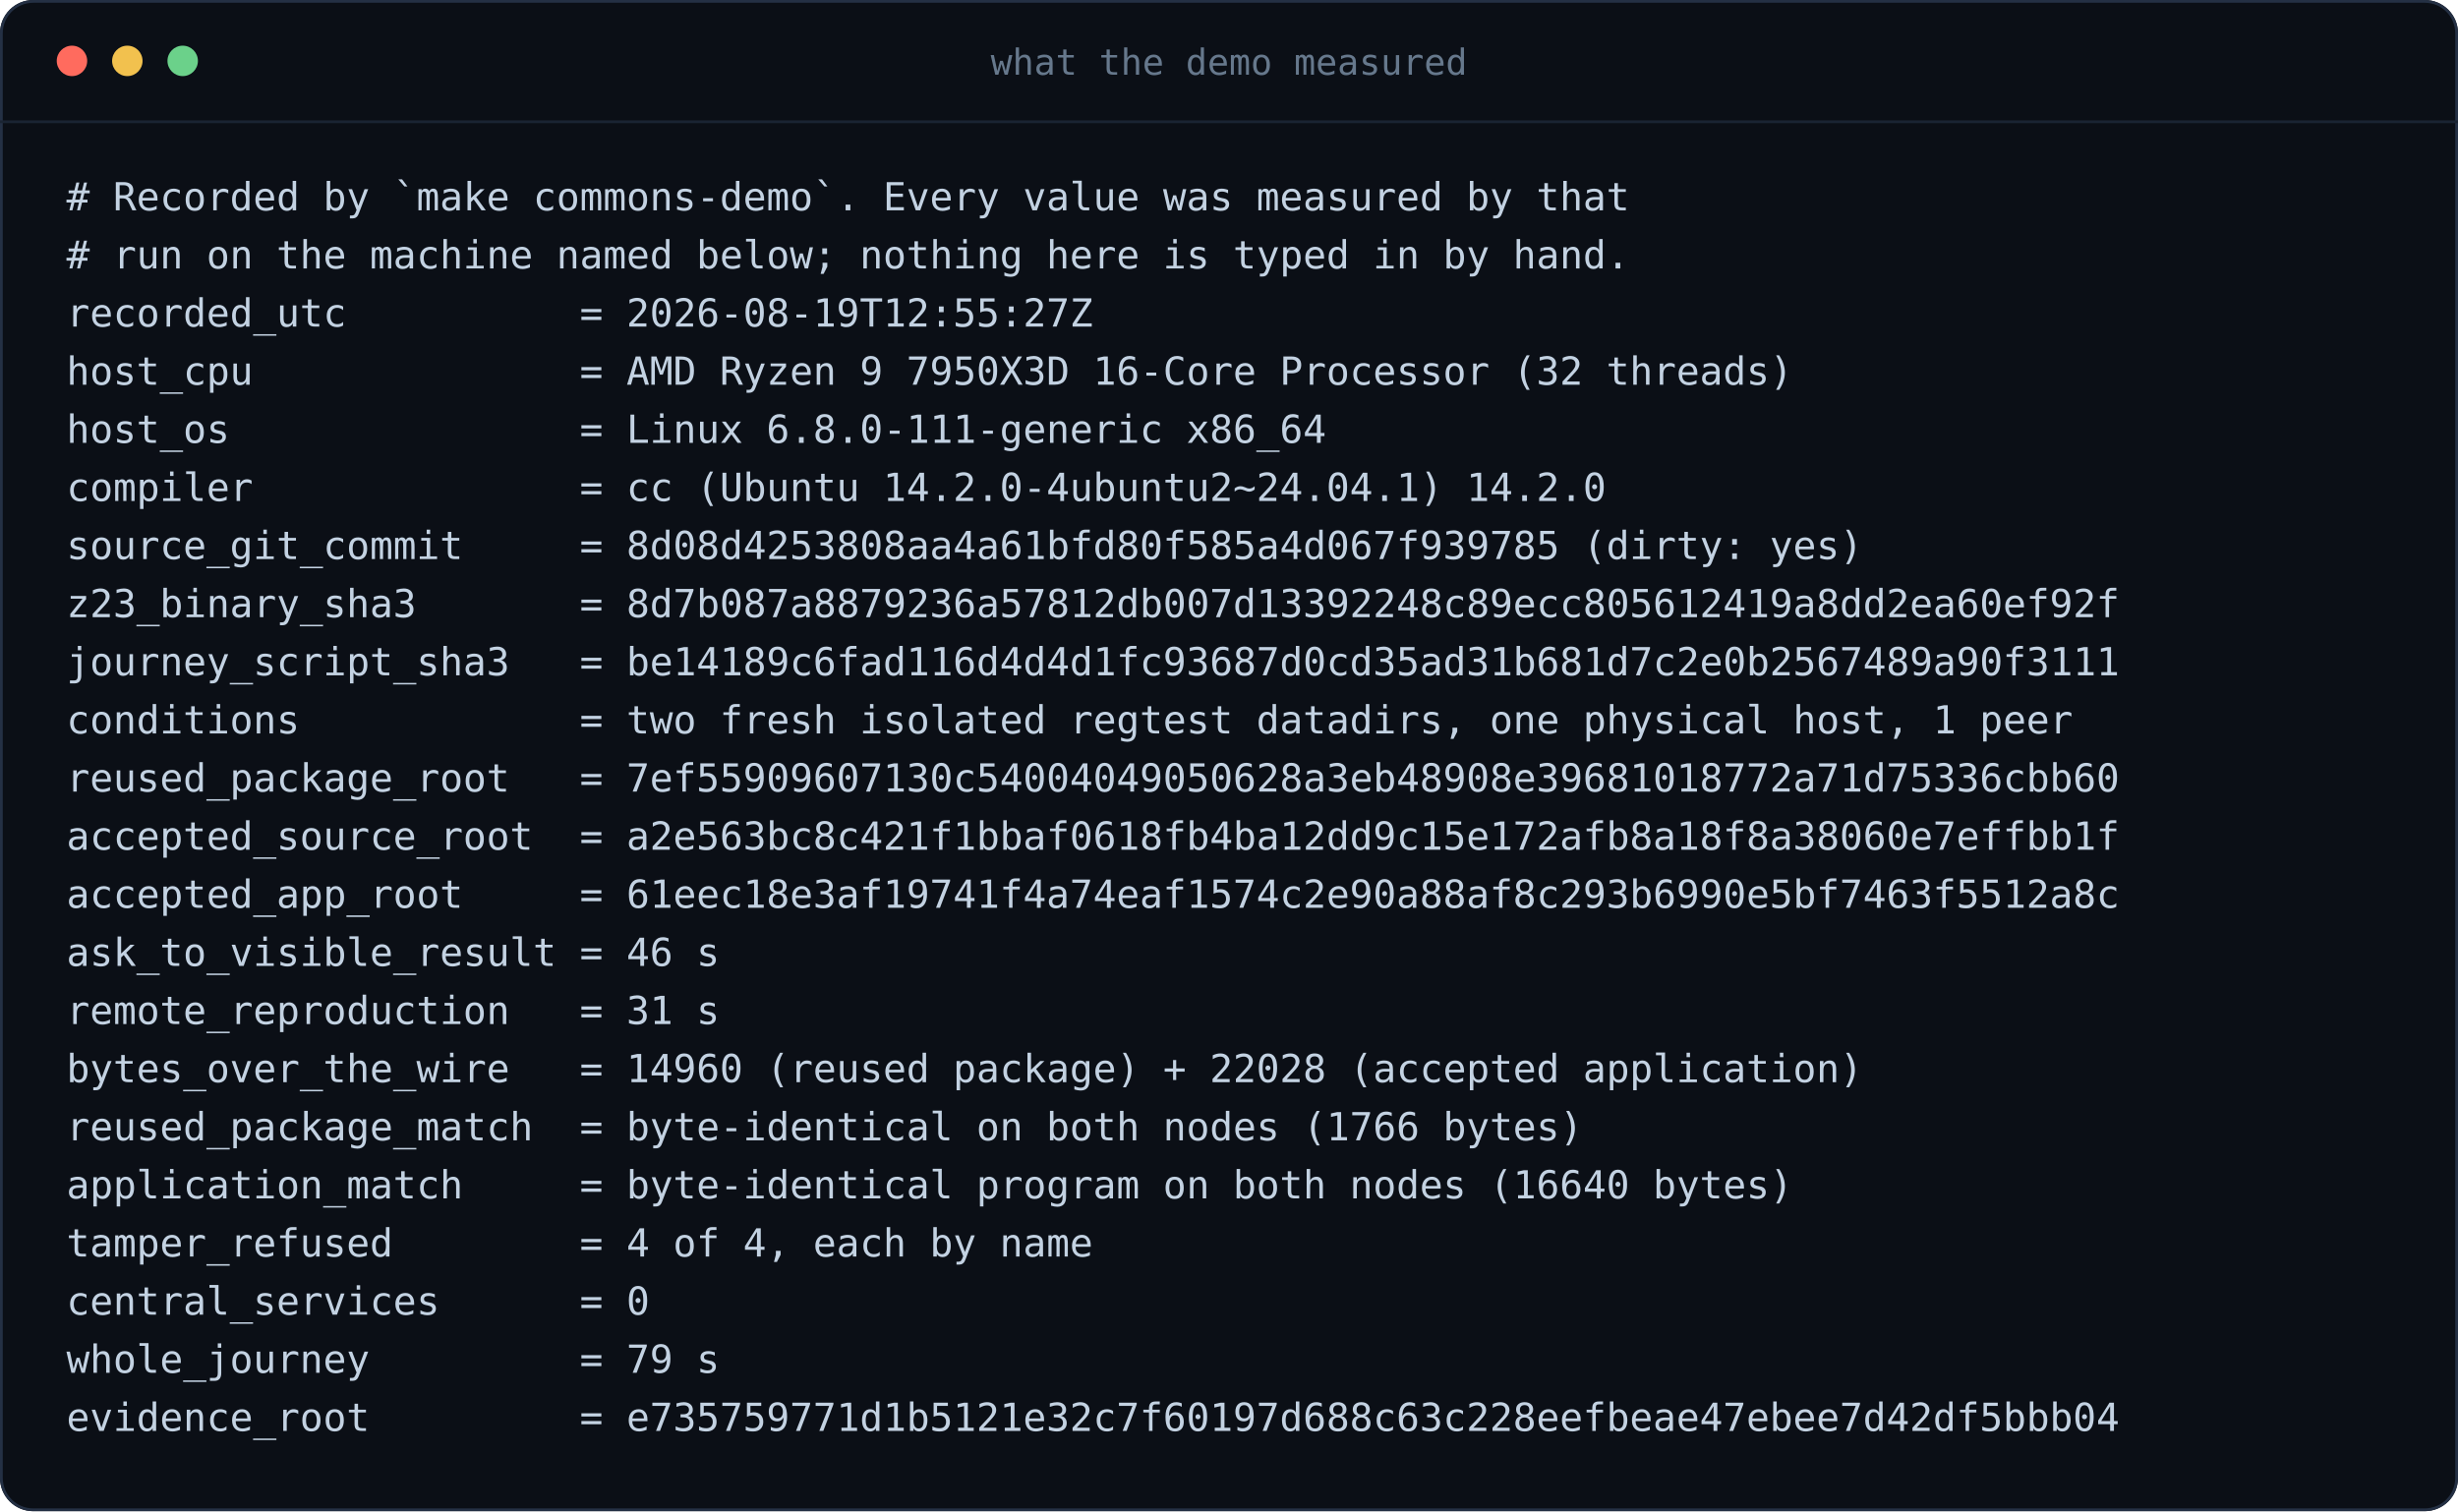
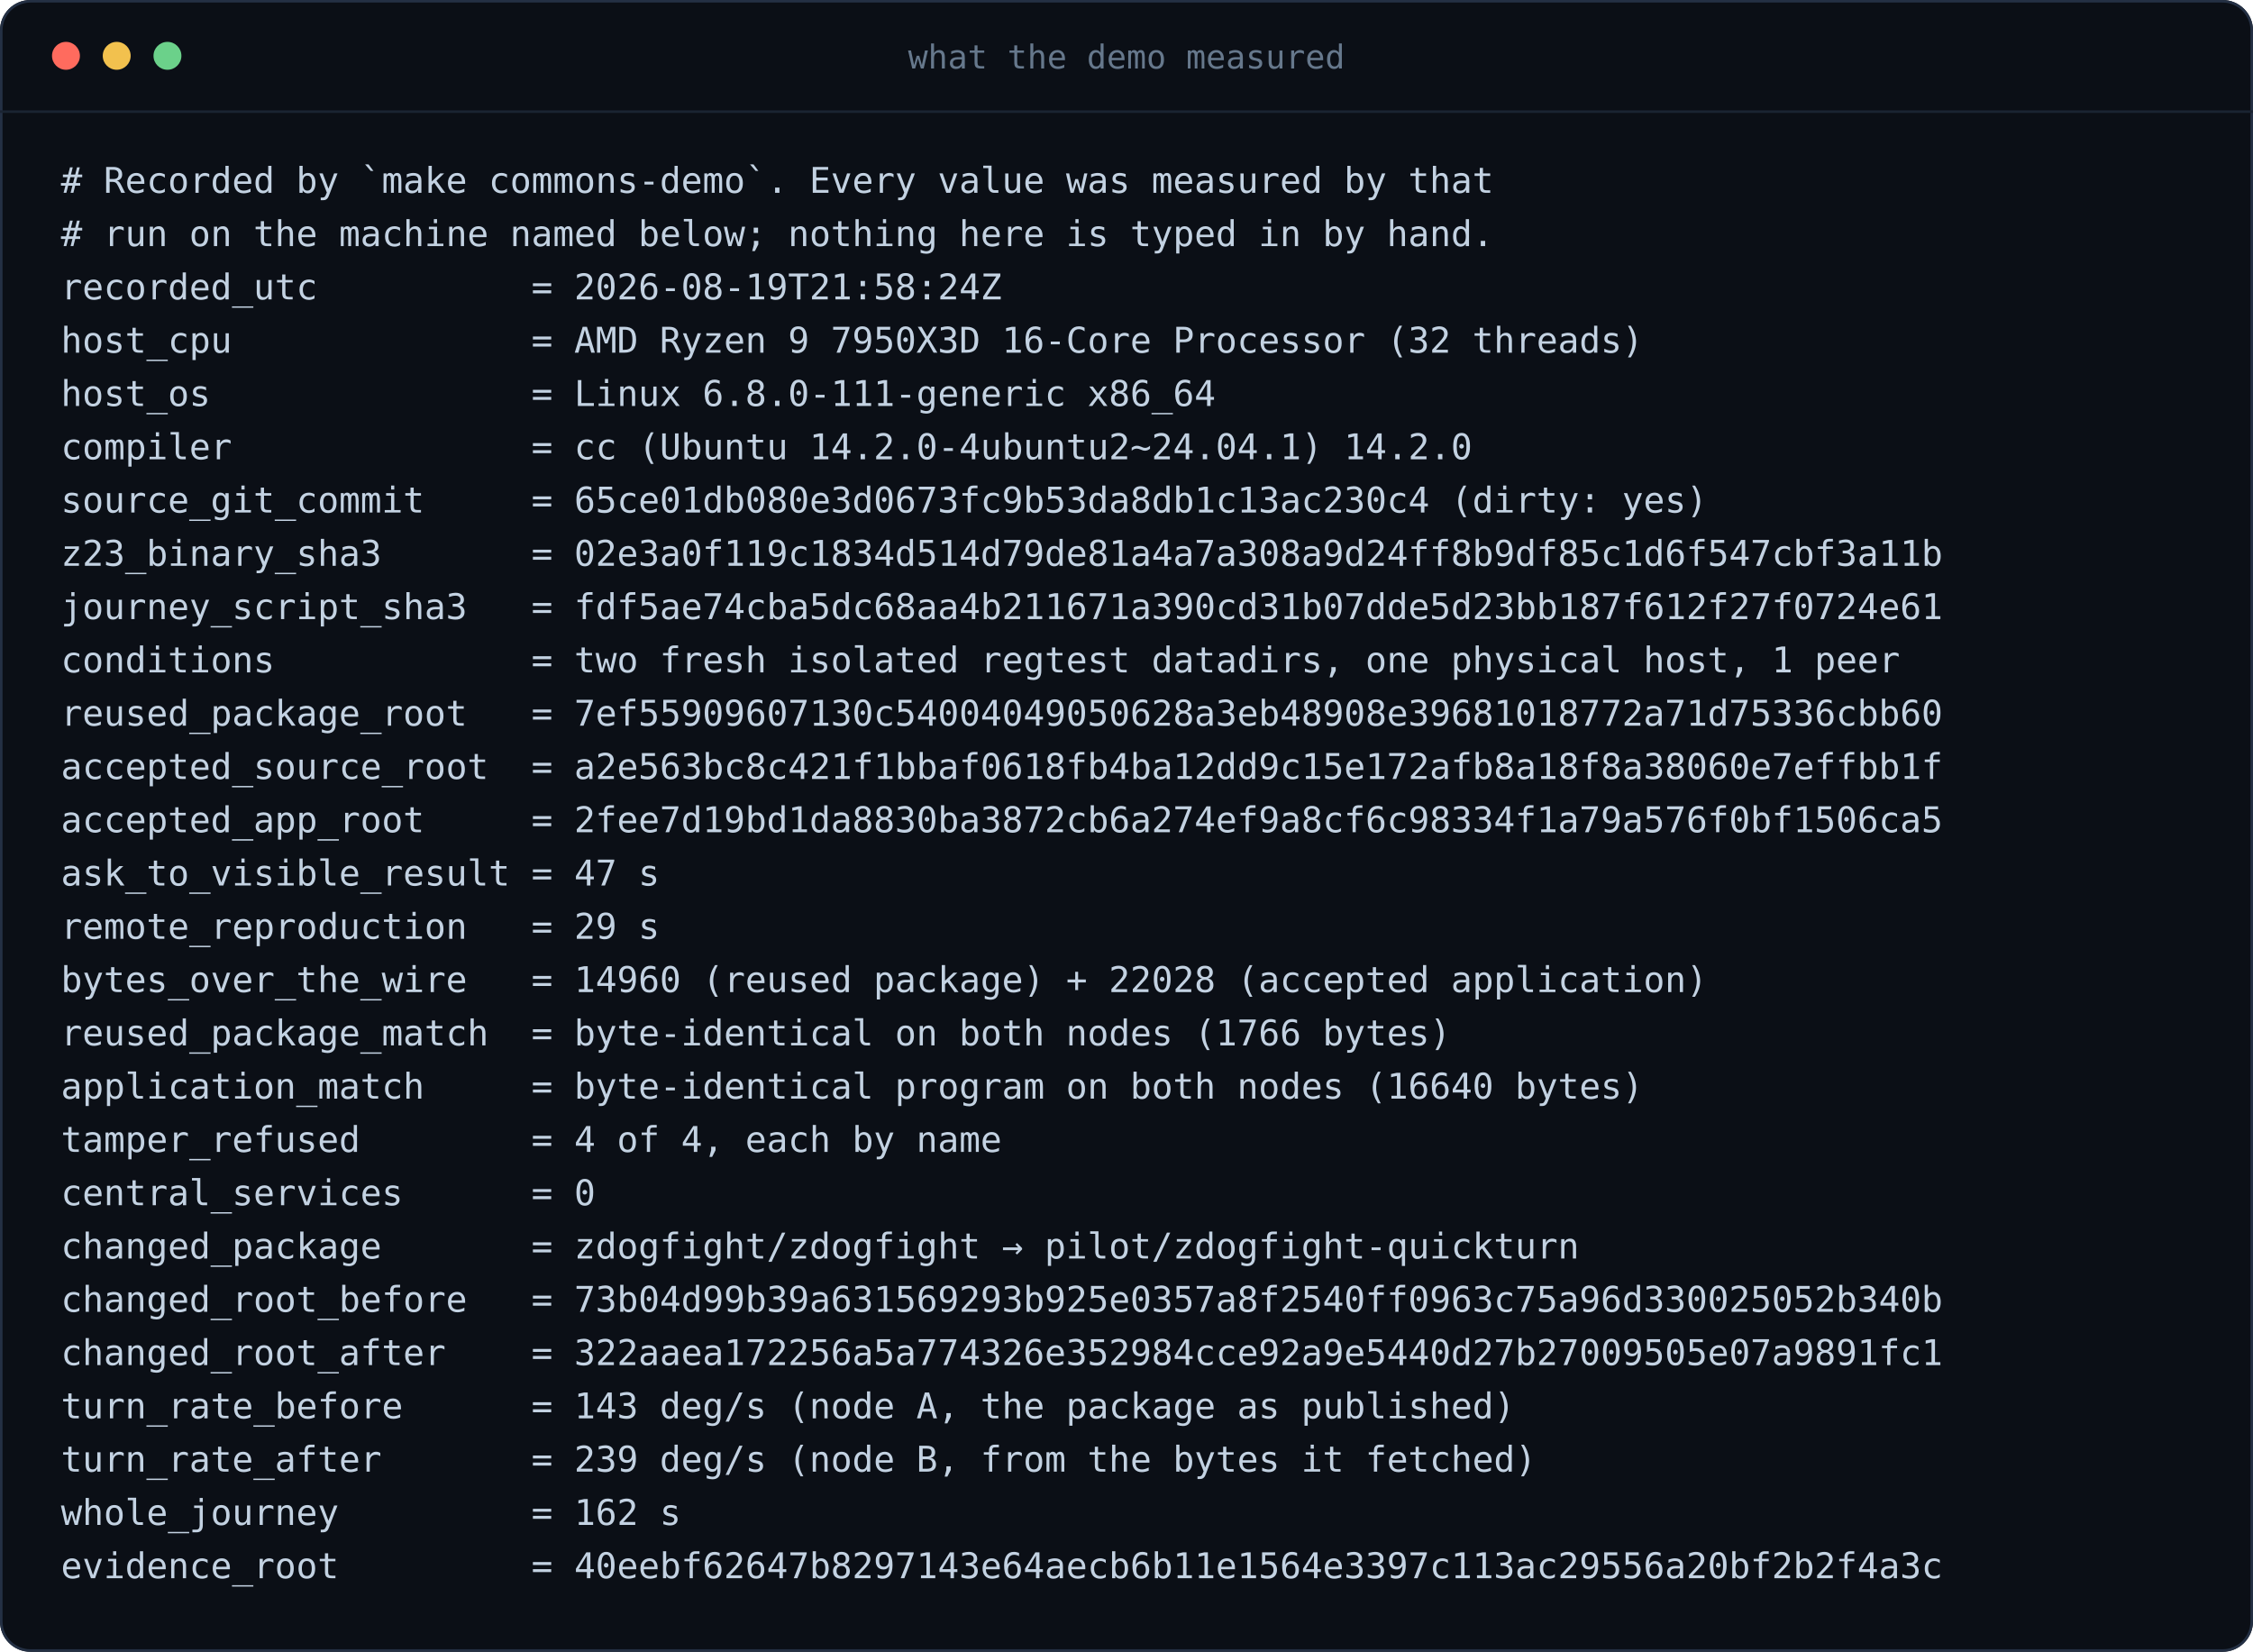
- <svg xmlns="http://www.w3.org/2000/svg" width="888" height="546" viewBox="0 0 888 546" role="img" aria-label="what the demo measured">
-   <rect width="888" height="546" rx="12" fill="#0b0f16" />
-   <rect x="0.5" y="0.5" width="887" height="545" rx="11.5" fill="none" stroke="#243044" />
+ <svg xmlns="http://www.w3.org/2000/svg" width="888" height="651" viewBox="0 0 888 651" role="img" aria-label="what the demo measured">
+   <rect width="888" height="651" rx="12" fill="#0b0f16" />
+   <rect x="0.5" y="0.5" width="887" height="650" rx="11.5" fill="none" stroke="#243044" />
  <path d="M0 44 h888" stroke="#1a2432" />
  <circle cx="26" cy="22" r="5.5" fill="#ff6b5e" />
  <circle cx="46" cy="22" r="5.5" fill="#f2c14e" />
  <circle cx="66" cy="22" r="5.5" fill="#6bd18a" />
  <text x="444" y="27" font-family="ui-monospace, SFMono-Regular, Menlo, Consolas, monospace" font-size="13" fill="#66788c" text-anchor="middle">what the demo measured</text>
  <text y="76" font-family="ui-monospace, SFMono-Regular, Menlo, Consolas, monospace" font-size="14" xml:space="preserve">
    <tspan x="24.0" textLength="562.8" lengthAdjust="spacing" fill="#c3d2e2"># Recorded by `make commons-demo`. Every value was measured by that</tspan>
  </text>
  <text y="97" font-family="ui-monospace, SFMono-Regular, Menlo, Consolas, monospace" font-size="14" xml:space="preserve">
    <tspan x="24.0" textLength="562.8" lengthAdjust="spacing" fill="#c3d2e2"># run on the machine named below; nothing here is typed in by hand.</tspan>
  </text>
  <text y="118" font-family="ui-monospace, SFMono-Regular, Menlo, Consolas, monospace" font-size="14" xml:space="preserve">
-     <tspan x="24.0" textLength="369.6" lengthAdjust="spacing" fill="#c3d2e2">recorded_utc          = 2026-08-19T12:55:27Z</tspan>
+     <tspan x="24.0" textLength="369.6" lengthAdjust="spacing" fill="#c3d2e2">recorded_utc          = 2026-08-19T21:58:24Z</tspan>
  </text>
  <text y="139" font-family="ui-monospace, SFMono-Regular, Menlo, Consolas, monospace" font-size="14" xml:space="preserve">
    <tspan x="24.0" textLength="621.6" lengthAdjust="spacing" fill="#c3d2e2">host_cpu              = AMD Ryzen 9 7950X3D 16-Core Processor (32 threads)</tspan>
  </text>
  <text y="160" font-family="ui-monospace, SFMono-Regular, Menlo, Consolas, monospace" font-size="14" xml:space="preserve">
    <tspan x="24.0" textLength="453.6" lengthAdjust="spacing" fill="#c3d2e2">host_os               = Linux 6.8.0-111-generic x86_64</tspan>
  </text>
  <text y="181" font-family="ui-monospace, SFMono-Regular, Menlo, Consolas, monospace" font-size="14" xml:space="preserve">
    <tspan x="24.0" textLength="554.4" lengthAdjust="spacing" fill="#c3d2e2">compiler              = cc (Ubuntu 14.2.0-4ubuntu2~24.04.1) 14.2.0</tspan>
  </text>
  <text y="202" font-family="ui-monospace, SFMono-Regular, Menlo, Consolas, monospace" font-size="14" xml:space="preserve">
-     <tspan x="24.0" textLength="646.8" lengthAdjust="spacing" fill="#c3d2e2">source_git_commit     = 8d08d4253808aa4a61bfd80f585a4d067f939785 (dirty: yes)</tspan>
+     <tspan x="24.0" textLength="646.8" lengthAdjust="spacing" fill="#c3d2e2">source_git_commit     = 65ce01db080e3d0673fc9b53da8db1c13ac230c4 (dirty: yes)</tspan>
  </text>
  <text y="223" font-family="ui-monospace, SFMono-Regular, Menlo, Consolas, monospace" font-size="14" xml:space="preserve">
-     <tspan x="24.0" textLength="739.2" lengthAdjust="spacing" fill="#c3d2e2">z23_binary_sha3       = 8d7b087a8879236a57812db007d13392248c89ecc805612419a8dd2ea60ef92f</tspan>
+     <tspan x="24.0" textLength="739.2" lengthAdjust="spacing" fill="#c3d2e2">z23_binary_sha3       = 02e3a0f119c1834d514d79de81a4a7a308a9d24ff8b9df85c1d6f547cbf3a11b</tspan>
  </text>
  <text y="244" font-family="ui-monospace, SFMono-Regular, Menlo, Consolas, monospace" font-size="14" xml:space="preserve">
-     <tspan x="24.0" textLength="739.2" lengthAdjust="spacing" fill="#c3d2e2">journey_script_sha3   = be14189c6fad116d4d4d1fc93687d0cd35ad31b681d7c2e0b2567489a90f3111</tspan>
+     <tspan x="24.0" textLength="739.2" lengthAdjust="spacing" fill="#c3d2e2">journey_script_sha3   = fdf5ae74cba5dc68aa4b211671a390cd31b07dde5d23bb187f612f27f0724e61</tspan>
  </text>
  <text y="265" font-family="ui-monospace, SFMono-Regular, Menlo, Consolas, monospace" font-size="14" xml:space="preserve">
    <tspan x="24.0" textLength="722.4" lengthAdjust="spacing" fill="#c3d2e2">conditions            = two fresh isolated regtest datadirs, one physical host, 1 peer</tspan>
  </text>
  <text y="286" font-family="ui-monospace, SFMono-Regular, Menlo, Consolas, monospace" font-size="14" xml:space="preserve">
    <tspan x="24.0" textLength="739.2" lengthAdjust="spacing" fill="#c3d2e2">reused_package_root   = 7ef55909607130c54004049050628a3eb48908e39681018772a71d75336cbb60</tspan>
  </text>
  <text y="307" font-family="ui-monospace, SFMono-Regular, Menlo, Consolas, monospace" font-size="14" xml:space="preserve">
    <tspan x="24.0" textLength="739.2" lengthAdjust="spacing" fill="#c3d2e2">accepted_source_root  = a2e563bc8c421f1bbaf0618fb4ba12dd9c15e172afb8a18f8a38060e7effbb1f</tspan>
  </text>
  <text y="328" font-family="ui-monospace, SFMono-Regular, Menlo, Consolas, monospace" font-size="14" xml:space="preserve">
-     <tspan x="24.0" textLength="739.2" lengthAdjust="spacing" fill="#c3d2e2">accepted_app_root     = 61eec18e3af19741f4a74eaf1574c2e90a88af8c293b6990e5bf7463f5512a8c</tspan>
+     <tspan x="24.0" textLength="739.2" lengthAdjust="spacing" fill="#c3d2e2">accepted_app_root     = 2fee7d19bd1da8830ba3872cb6a274ef9a8cf6c98334f1a79a576f0bf1506ca5</tspan>
  </text>
  <text y="349" font-family="ui-monospace, SFMono-Regular, Menlo, Consolas, monospace" font-size="14" xml:space="preserve">
-     <tspan x="24.0" textLength="235.2" lengthAdjust="spacing" fill="#c3d2e2">ask_to_visible_result = 46 s</tspan>
+     <tspan x="24.0" textLength="235.2" lengthAdjust="spacing" fill="#c3d2e2">ask_to_visible_result = 47 s</tspan>
  </text>
  <text y="370" font-family="ui-monospace, SFMono-Regular, Menlo, Consolas, monospace" font-size="14" xml:space="preserve">
-     <tspan x="24.0" textLength="235.2" lengthAdjust="spacing" fill="#c3d2e2">remote_reproduction   = 31 s</tspan>
+     <tspan x="24.0" textLength="235.2" lengthAdjust="spacing" fill="#c3d2e2">remote_reproduction   = 29 s</tspan>
  </text>
  <text y="391" font-family="ui-monospace, SFMono-Regular, Menlo, Consolas, monospace" font-size="14" xml:space="preserve">
    <tspan x="24.0" textLength="646.8" lengthAdjust="spacing" fill="#c3d2e2">bytes_over_the_wire   = 14960 (reused package) + 22028 (accepted application)</tspan>
  </text>
  <text y="412" font-family="ui-monospace, SFMono-Regular, Menlo, Consolas, monospace" font-size="14" xml:space="preserve">
    <tspan x="24.0" textLength="546.0" lengthAdjust="spacing" fill="#c3d2e2">reused_package_match  = byte-identical on both nodes (1766 bytes)</tspan>
  </text>
  <text y="433" font-family="ui-monospace, SFMono-Regular, Menlo, Consolas, monospace" font-size="14" xml:space="preserve">
    <tspan x="24.0" textLength="621.6" lengthAdjust="spacing" fill="#c3d2e2">application_match     = byte-identical program on both nodes (16640 bytes)</tspan>
  </text>
  <text y="454" font-family="ui-monospace, SFMono-Regular, Menlo, Consolas, monospace" font-size="14" xml:space="preserve">
    <tspan x="24.0" textLength="369.6" lengthAdjust="spacing" fill="#c3d2e2">tamper_refused        = 4 of 4, each by name</tspan>
  </text>
  <text y="475" font-family="ui-monospace, SFMono-Regular, Menlo, Consolas, monospace" font-size="14" xml:space="preserve">
    <tspan x="24.0" textLength="210.0" lengthAdjust="spacing" fill="#c3d2e2">central_services      = 0</tspan>
  </text>
  <text y="496" font-family="ui-monospace, SFMono-Regular, Menlo, Consolas, monospace" font-size="14" xml:space="preserve">
-     <tspan x="24.0" textLength="235.2" lengthAdjust="spacing" fill="#c3d2e2">whole_journey         = 79 s</tspan>
+     <tspan x="24.0" textLength="596.4" lengthAdjust="spacing" fill="#c3d2e2">changed_package       = zdogfight/zdogfight → pilot/zdogfight-quickturn</tspan>
  </text>
  <text y="517" font-family="ui-monospace, SFMono-Regular, Menlo, Consolas, monospace" font-size="14" xml:space="preserve">
-     <tspan x="24.0" textLength="739.2" lengthAdjust="spacing" fill="#c3d2e2">evidence_root         = e735759771d1b5121e32c7f60197d688c63c228eefbeae47ebee7d42df5bbb04</tspan>
+     <tspan x="24.0" textLength="739.2" lengthAdjust="spacing" fill="#c3d2e2">changed_root_before   = 73b04d99b39a631569293b925e0357a8f2540ff0963c75a96d330025052b340b</tspan>
+   </text>
+   <text y="538" font-family="ui-monospace, SFMono-Regular, Menlo, Consolas, monospace" font-size="14" xml:space="preserve">
+     <tspan x="24.0" textLength="739.2" lengthAdjust="spacing" fill="#c3d2e2">changed_root_after    = 322aaea172256a5a774326e352984cce92a9e5440d27b27009505e07a9891fc1</tspan>
+   </text>
+   <text y="559" font-family="ui-monospace, SFMono-Regular, Menlo, Consolas, monospace" font-size="14" xml:space="preserve">
+     <tspan x="24.0" textLength="571.2" lengthAdjust="spacing" fill="#c3d2e2">turn_rate_before      = 143 deg/s (node A, the package as published)</tspan>
+   </text>
+   <text y="580" font-family="ui-monospace, SFMono-Regular, Menlo, Consolas, monospace" font-size="14" xml:space="preserve">
+     <tspan x="24.0" textLength="579.6" lengthAdjust="spacing" fill="#c3d2e2">turn_rate_after       = 239 deg/s (node B, from the bytes it fetched)</tspan>
+   </text>
+   <text y="601" font-family="ui-monospace, SFMono-Regular, Menlo, Consolas, monospace" font-size="14" xml:space="preserve">
+     <tspan x="24.0" textLength="243.6" lengthAdjust="spacing" fill="#c3d2e2">whole_journey         = 162 s</tspan>
+   </text>
+   <text y="622" font-family="ui-monospace, SFMono-Regular, Menlo, Consolas, monospace" font-size="14" xml:space="preserve">
+     <tspan x="24.0" textLength="739.2" lengthAdjust="spacing" fill="#c3d2e2">evidence_root         = 40eebf62647b8297143e64aecb6b11e1564e3397c113ac29556a20bf2b2f4a3c</tspan>
  </text>
</svg>
